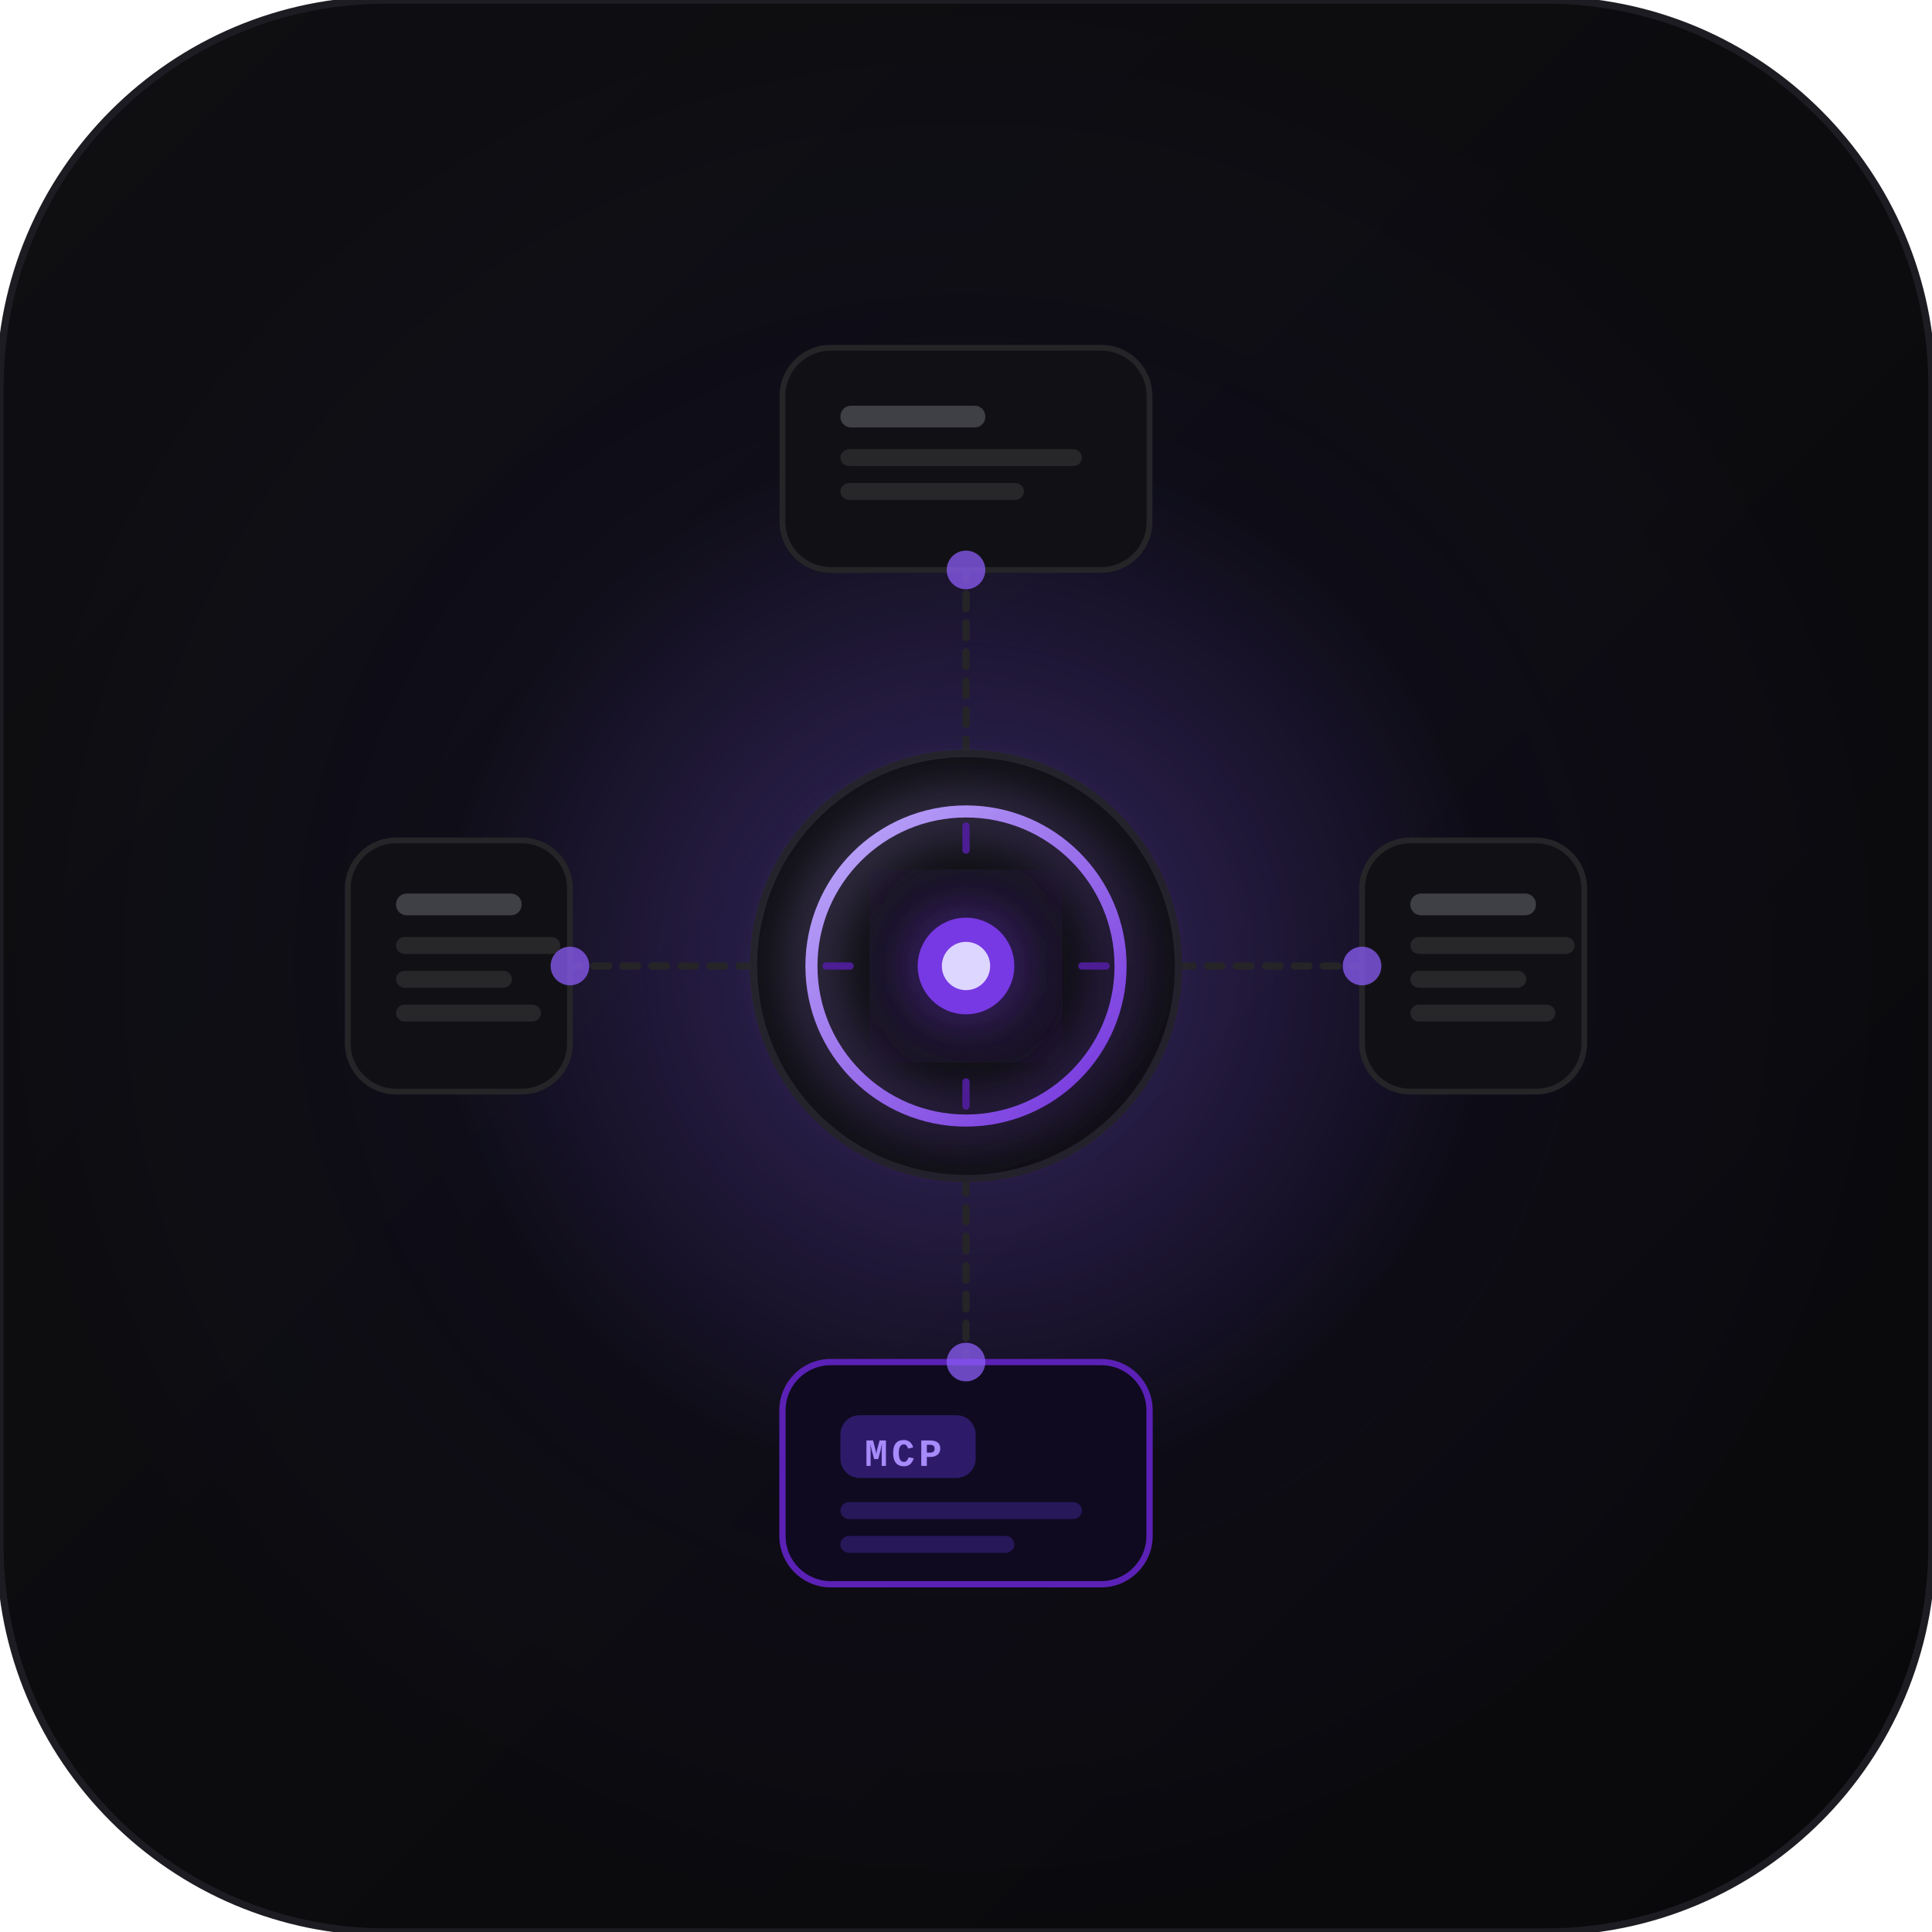
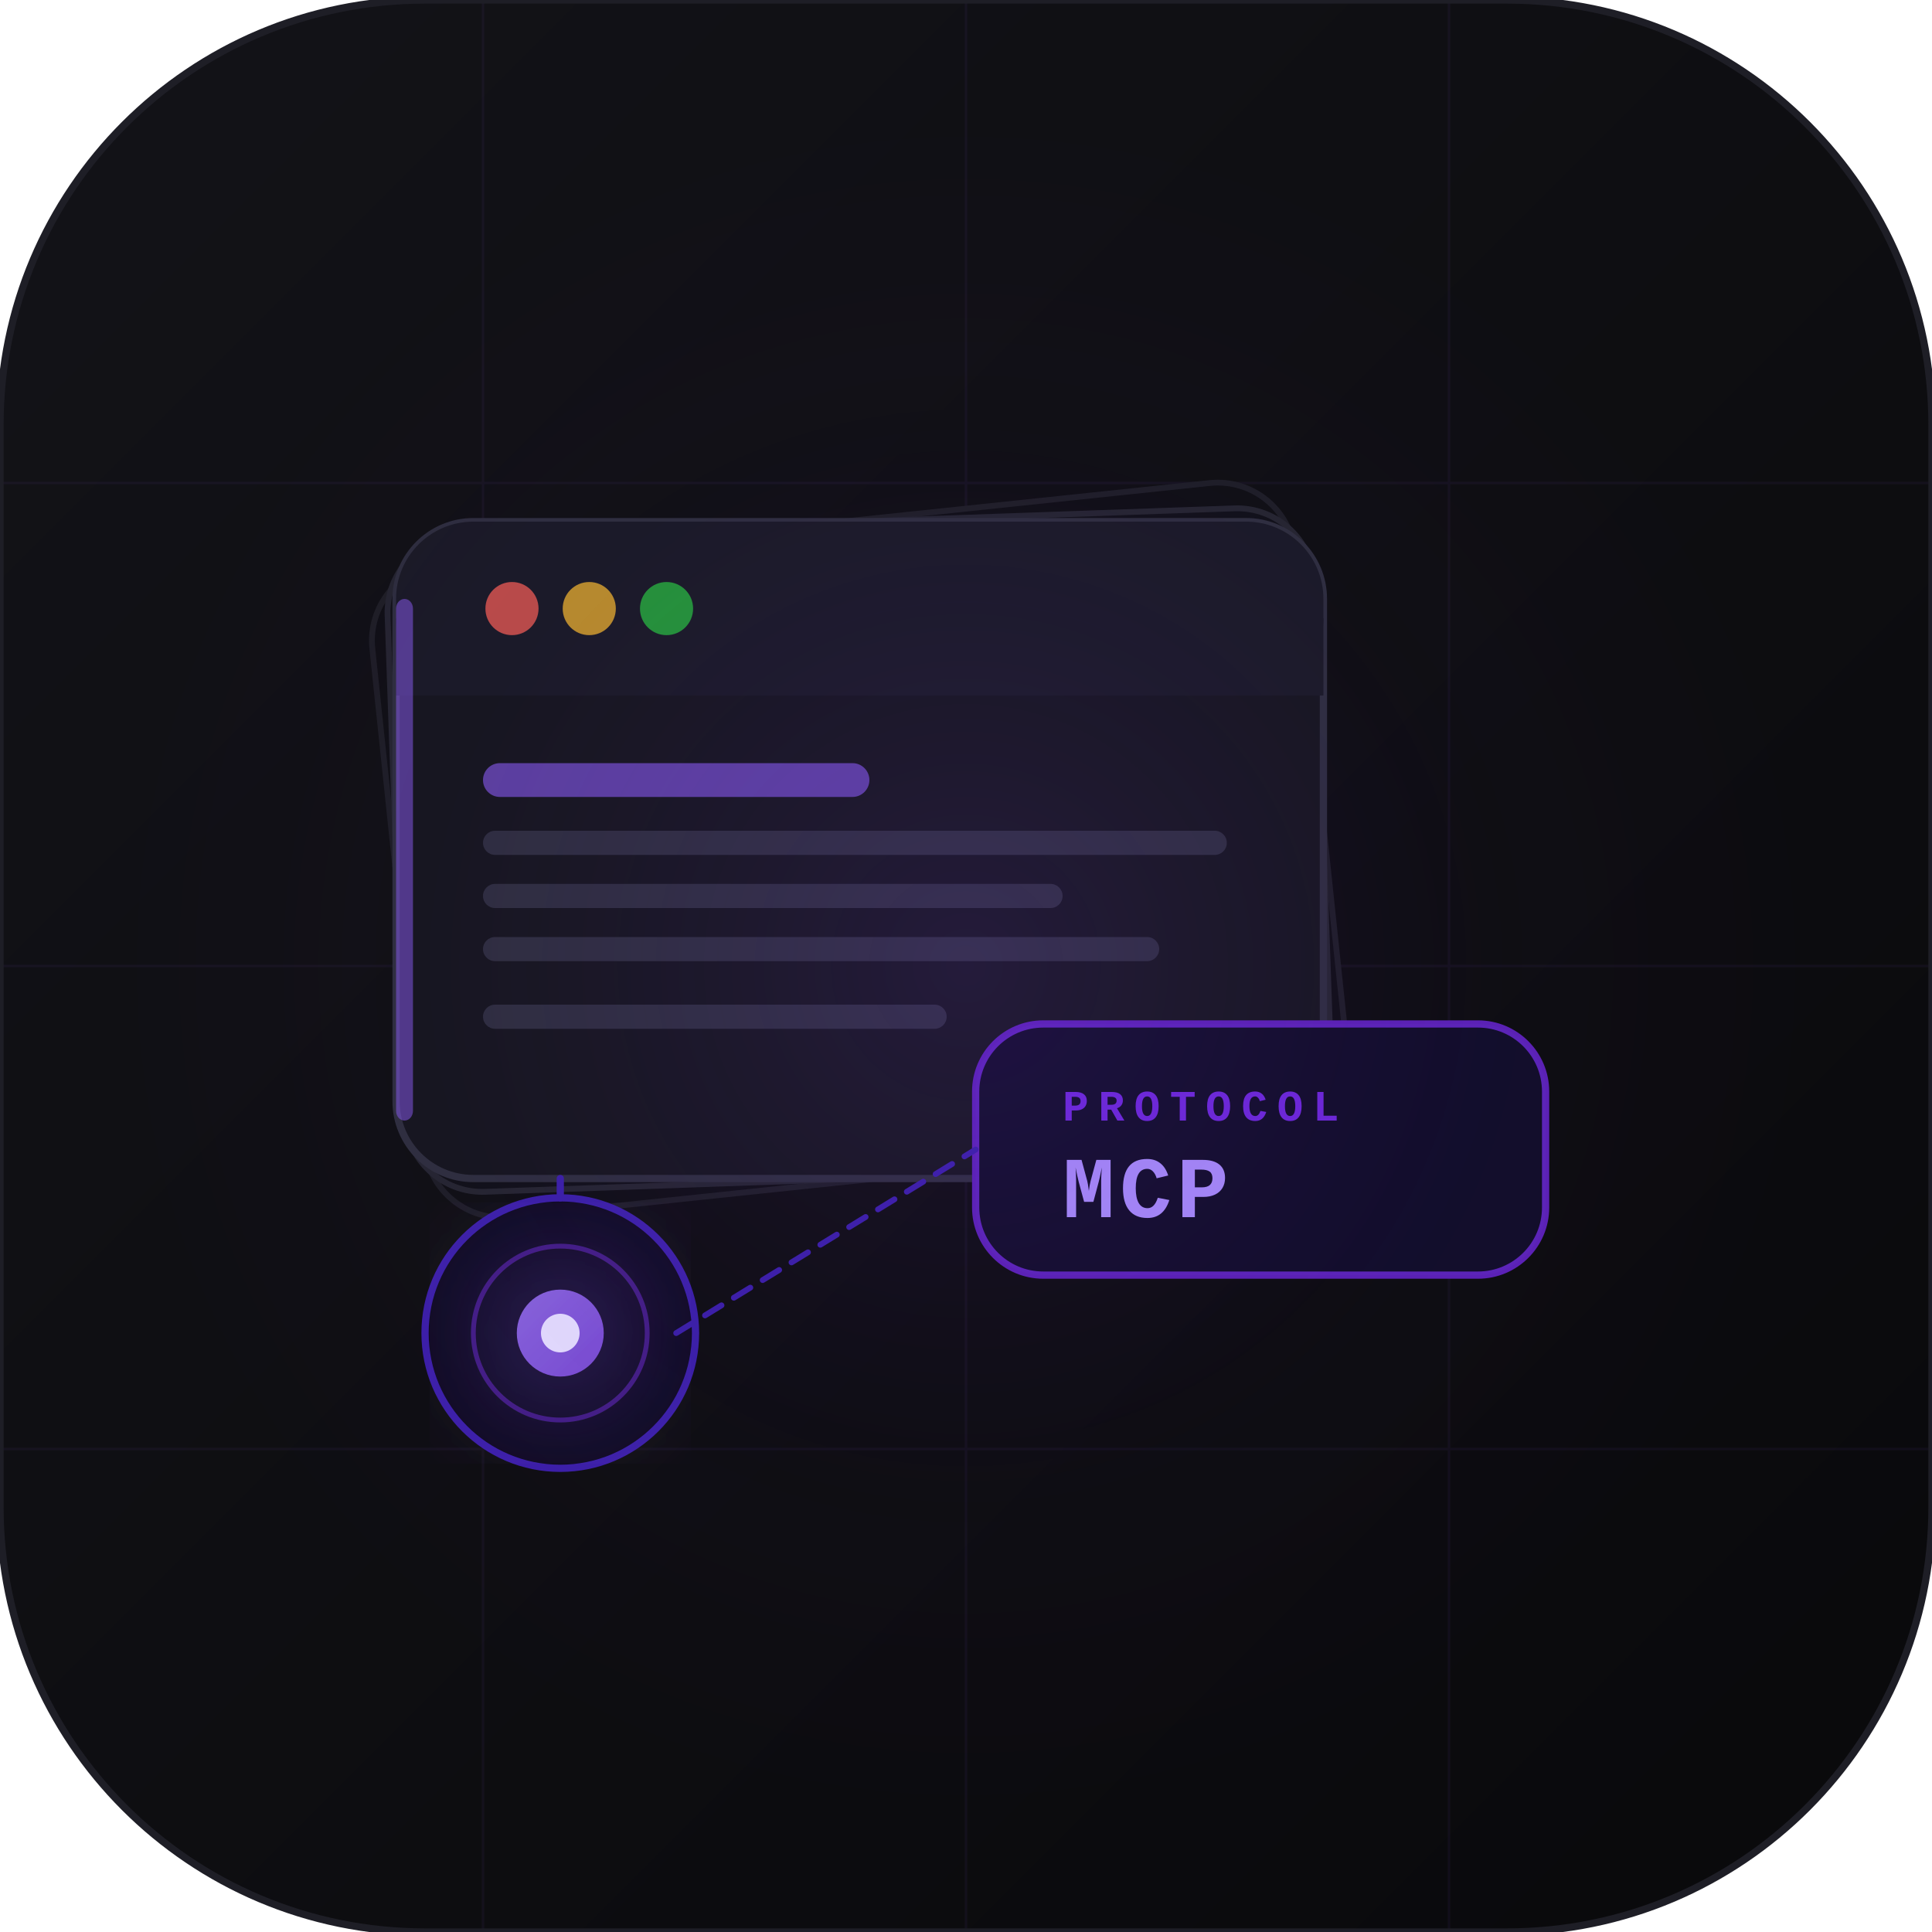
<svg xmlns="http://www.w3.org/2000/svg" width="400" height="400" viewBox="0 0 400 400" fill="none">
  <defs>
    <linearGradient id="bg" x1="0" y1="0" x2="400" y2="400" gradientUnits="userSpaceOnUse">
-       <stop offset="0%" stop-color="#0F0F13" />
+       <stop offset="0%" stop-color="#131318" />
      <stop offset="100%" stop-color="#09090B" />
    </linearGradient>
-     <linearGradient id="ring" x1="164" y1="164" x2="236" y2="236" gradientUnits="userSpaceOnUse">
-       <stop offset="0%" stop-color="#C4B5FD" />
+     <linearGradient id="ringGrad" x1="130" y1="130" x2="270" y2="270" gradientUnits="userSpaceOnUse">
+       <stop offset="0%" stop-color="#E4DCFF" />
+       <stop offset="50%" stop-color="#8B5CF6" />
+       <stop offset="100%" stop-color="#4C1D95" />
+     </linearGradient>
+     <linearGradient id="coreGrad" x1="170" y1="170" x2="230" y2="230" gradientUnits="userSpaceOnUse">
+       <stop offset="0%" stop-color="#A78BFA" />
      <stop offset="100%" stop-color="#6D28D9" />
    </linearGradient>
-     <linearGradient id="accentCard" x1="0" y1="0" x2="0" y2="80" gradientUnits="userSpaceOnUse">
-       <stop offset="0%" stop-color="#1A1232" />
-       <stop offset="100%" stop-color="#0F0A20" />
-     </linearGradient>
-     <radialGradient id="hubGlow" cx="50%" cy="50%" r="50%">
-       <stop offset="0%" stop-color="#8B5CF6" stop-opacity="0.3" />
-       <stop offset="100%" stop-color="#8B5CF6" stop-opacity="0" />
+     <radialGradient id="aura" cx="50%" cy="50%" r="50%">
+       <stop offset="0%" stop-color="#7C3AED" stop-opacity="0.35" />
+       <stop offset="60%" stop-color="#4C1D95" stop-opacity="0.08" />
+       <stop offset="100%" stop-color="#4C1D95" stop-opacity="0" />
    </radialGradient>
-     <radialGradient id="bgGlow" cx="50%" cy="50%" r="50%">
-       <stop offset="0%" stop-color="#3B1FA8" stop-opacity="0.12" />
-       <stop offset="100%" stop-color="#3B1FA8" stop-opacity="0" />
-     </radialGradient>
-     <filter id="glow" x="-80%" y="-80%" width="260%" height="260%">
-       <feGaussianBlur stdDeviation="6" result="blur" />
-       <feMerge>
-         <feMergeNode in="blur" />
-         <feMergeNode in="SourceGraphic" />
-       </feMerge>
-     </filter>
-     <filter id="softglow" x="-50%" y="-50%" width="200%" height="200%">
+     <filter id="bloom" x="-60%" y="-60%" width="220%" height="220%">
      <feGaussianBlur stdDeviation="10" result="blur" />
      <feMerge>
        <feMergeNode in="blur" />
        <feMergeNode in="SourceGraphic" />
      </feMerge>
    </filter>
+     <filter id="coreBloom" x="-100%" y="-100%" width="300%" height="300%">
+       <feGaussianBlur stdDeviation="14" result="blur" />
+       <feMerge>
+         <feMergeNode in="blur" />
+         <feMergeNode in="SourceGraphic" />
+       </feMerge>
+     </filter>
+     <clipPath id="rounded">
+       <rect width="400" height="400" rx="88" />
+     </clipPath>
  </defs>
-   <rect width="400" height="400" rx="80" fill="url(#bg)" />
-   <rect width="400" height="400" rx="80" fill="url(#bgGlow)" />
-   <rect width="400" height="400" rx="80" fill="none" stroke="#1C1C22" stroke-width="1.5" />
-   <ellipse cx="200" cy="200" rx="110" ry="110" fill="url(#hubGlow)" />
-   <line x1="200" y1="162" x2="200" y2="118" stroke="#252528" stroke-width="1.5" stroke-linecap="round" stroke-dasharray="3 3" />
-   <line x1="200" y1="238" x2="200" y2="282" stroke="#252528" stroke-width="1.5" stroke-linecap="round" stroke-dasharray="3 3" />
-   <line x1="162" y1="200" x2="118" y2="200" stroke="#252528" stroke-width="1.5" stroke-linecap="round" stroke-dasharray="3 3" />
-   <line x1="238" y1="200" x2="282" y2="200" stroke="#252528" stroke-width="1.5" stroke-linecap="round" stroke-dasharray="3 3" />
-   <rect x="162" y="72" width="76" height="46" rx="10" fill="#111115" stroke="#252528" stroke-width="1.2" />
-   <rect x="174" y="84" width="30" height="4.5" rx="2.2" fill="#3F3F46" />
-   <rect x="174" y="93" width="50" height="3.5" rx="1.8" fill="#27272A" />
-   <rect x="174" y="100" width="38" height="3.5" rx="1.8" fill="#27272A" />
-   <circle cx="200" cy="118" r="4" fill="#8B5CF6" opacity="0.75" />
-   <rect x="72" y="174" width="46" height="52" rx="10" fill="#111115" stroke="#252528" stroke-width="1.2" />
-   <rect x="82" y="185" width="26" height="4.5" rx="2.2" fill="#3F3F46" />
-   <rect x="82" y="194" width="34" height="3.5" rx="1.8" fill="#27272A" />
-   <rect x="82" y="201" width="24" height="3.5" rx="1.8" fill="#27272A" />
-   <rect x="82" y="208" width="30" height="3.5" rx="1.8" fill="#27272A" />
-   <circle cx="118" cy="200" r="4" fill="#8B5CF6" opacity="0.75" />
-   <rect x="282" y="174" width="46" height="52" rx="10" fill="#111115" stroke="#252528" stroke-width="1.2" />
-   <rect x="292" y="185" width="26" height="4.5" rx="2.2" fill="#3F3F46" />
-   <rect x="292" y="194" width="34" height="3.5" rx="1.8" fill="#27272A" />
-   <rect x="292" y="201" width="24" height="3.5" rx="1.8" fill="#27272A" />
-   <rect x="292" y="208" width="30" height="3.5" rx="1.8" fill="#27272A" />
-   <circle cx="282" cy="200" r="4" fill="#8B5CF6" opacity="0.75" />
-   <rect x="162" y="282" width="76" height="46" rx="10" fill="url(#accentCard)" stroke="#5B21B6" stroke-width="1.3" />
-   <rect x="174" y="293" width="28" height="13" rx="4" fill="#2D1B69" />
-   <text x="179" y="303.5" font-family="ui-monospace, 'Courier New', monospace" font-size="8" fill="#A78BFA" font-weight="700" letter-spacing="0.8">MCP</text>
-   <rect x="174" y="311" width="50" height="3.5" rx="1.8" fill="#2D1B69" opacity="0.8" />
-   <rect x="174" y="318" width="36" height="3.5" rx="1.8" fill="#2D1B69" opacity="0.8" />
-   <circle cx="200" cy="282" r="4" fill="#8B5CF6" opacity="0.75" />
-   <circle cx="200" cy="200" r="44" fill="#0E0E12" stroke="#222228" stroke-width="1.5" />
-   <circle cx="200" cy="200" r="32" fill="none" stroke="url(#ring)" stroke-width="2.5" filter="url(#glow)" />
-   <line x1="200" y1="171" x2="200" y2="176" stroke="#4C1D95" stroke-width="1.5" stroke-linecap="round" />
-   <line x1="200" y1="224" x2="200" y2="229" stroke="#4C1D95" stroke-width="1.5" stroke-linecap="round" />
-   <line x1="171" y1="200" x2="176" y2="200" stroke="#4C1D95" stroke-width="1.5" stroke-linecap="round" />
-   <line x1="224" y1="200" x2="229" y2="200" stroke="#4C1D95" stroke-width="1.5" stroke-linecap="round" />
-   <circle cx="200" cy="200" r="10" fill="#7C3AED" filter="url(#softglow)" opacity="0.95" />
-   <circle cx="200" cy="200" r="5" fill="#DDD6FE" />
+   <rect width="400" height="400" rx="88" fill="url(#bg)" />
+   <g clip-path="url(#rounded)" opacity="0.06">
+     <line x1="100" y1="0" x2="100" y2="400" stroke="#8B5CF6" stroke-width="0.5" />
+     <line x1="200" y1="0" x2="200" y2="400" stroke="#8B5CF6" stroke-width="0.5" />
+     <line x1="300" y1="0" x2="300" y2="400" stroke="#8B5CF6" stroke-width="0.5" />
+     <line x1="0" y1="100" x2="400" y2="100" stroke="#8B5CF6" stroke-width="0.5" />
+     <line x1="0" y1="200" x2="400" y2="200" stroke="#8B5CF6" stroke-width="0.5" />
+     <line x1="0" y1="300" x2="400" y2="300" stroke="#8B5CF6" stroke-width="0.5" />
+   </g>
+   <rect width="400" height="400" rx="88" fill="none" stroke="#1E1E26" stroke-width="1.5" />
+   <rect x="82" y="108" width="192" height="136" rx="16" fill="#0F0F14" stroke="#1E1E26" stroke-width="1.2" transform="rotate(-6 178 176)" />
+   <rect x="82" y="108" width="192" height="136" rx="16" fill="#111118" stroke="#252530" stroke-width="1.2" transform="rotate(-2 178 176)" />
+   <rect x="82" y="108" width="192" height="136" rx="16" fill="#16161E" stroke="#2E2E3E" stroke-width="1.5" />
+   <rect x="82" y="108" width="192" height="36" rx="16" fill="#1A1A26" />
+   <rect x="82" y="128" width="192" height="16" fill="#1A1A26" />
+   <circle cx="106" cy="126" r="5.5" fill="#FF5F57" opacity="0.7" />
+   <circle cx="122" cy="126" r="5.5" fill="#FEBC2E" opacity="0.7" />
+   <circle cx="138" cy="126" r="5.5" fill="#28C840" opacity="0.7" />
+   <rect x="100" y="158" width="80" height="7" rx="3.5" fill="#8B5CF6" opacity="0.6" />
+   <rect x="100" y="172" width="154" height="5" rx="2.5" fill="#2E2E3E" />
+   <rect x="100" y="183" width="120" height="5" rx="2.5" fill="#2E2E3E" />
+   <rect x="100" y="194" width="140" height="5" rx="2.5" fill="#2E2E3E" />
+   <rect x="100" y="208" width="96" height="5" rx="2.5" fill="#2E2E3E" />
+   <rect x="82" y="124" width="3.5" height="108" rx="2" fill="#8B5CF6" opacity="0.5" />
+   <rect x="202" y="212" width="118" height="52" rx="14" fill="#0D0920" stroke="#5B21B6" stroke-width="1.5" />
+   <rect x="202" y="212" width="118" height="52" rx="14" fill="#8B5CF6" opacity="0.04" />
+   <text x="220" y="232" font-family="ui-monospace, 'Courier New', monospace" font-size="9" fill="#6D28D9" letter-spacing="2" font-weight="600">PROTOCOL</text>
+   <text x="220" y="252" font-family="ui-monospace, 'Courier New', monospace" font-size="18" fill="#A78BFA" font-weight="800" letter-spacing="1">MCP</text>
+   <circle cx="116" cy="276" r="28" fill="#0D0920" />
+   <circle cx="116" cy="276" r="28" fill="none" stroke="#3B1FA8" stroke-width="1.5" />
+   <circle cx="116" cy="276" r="18" fill="none" stroke="#6D28D9" stroke-width="1" opacity="0.5" />
+   <circle cx="116" cy="276" r="9" fill="url(#coreGrad)" filter="url(#coreBloom)" opacity="0.9" />
+   <circle cx="116" cy="276" r="4" fill="#E4DCFF" />
+   <line x1="116" y1="248" x2="116" y2="244" stroke="#3B1FA8" stroke-width="1.5" stroke-linecap="round" />
+   <line x1="140" y1="276" x2="202" y2="238" stroke="#3B1FA8" stroke-width="1.2" stroke-linecap="round" stroke-dasharray="4 3" />
+   <ellipse cx="200" cy="200" rx="180" ry="180" fill="url(#aura)" opacity="0.4" />
</svg>
